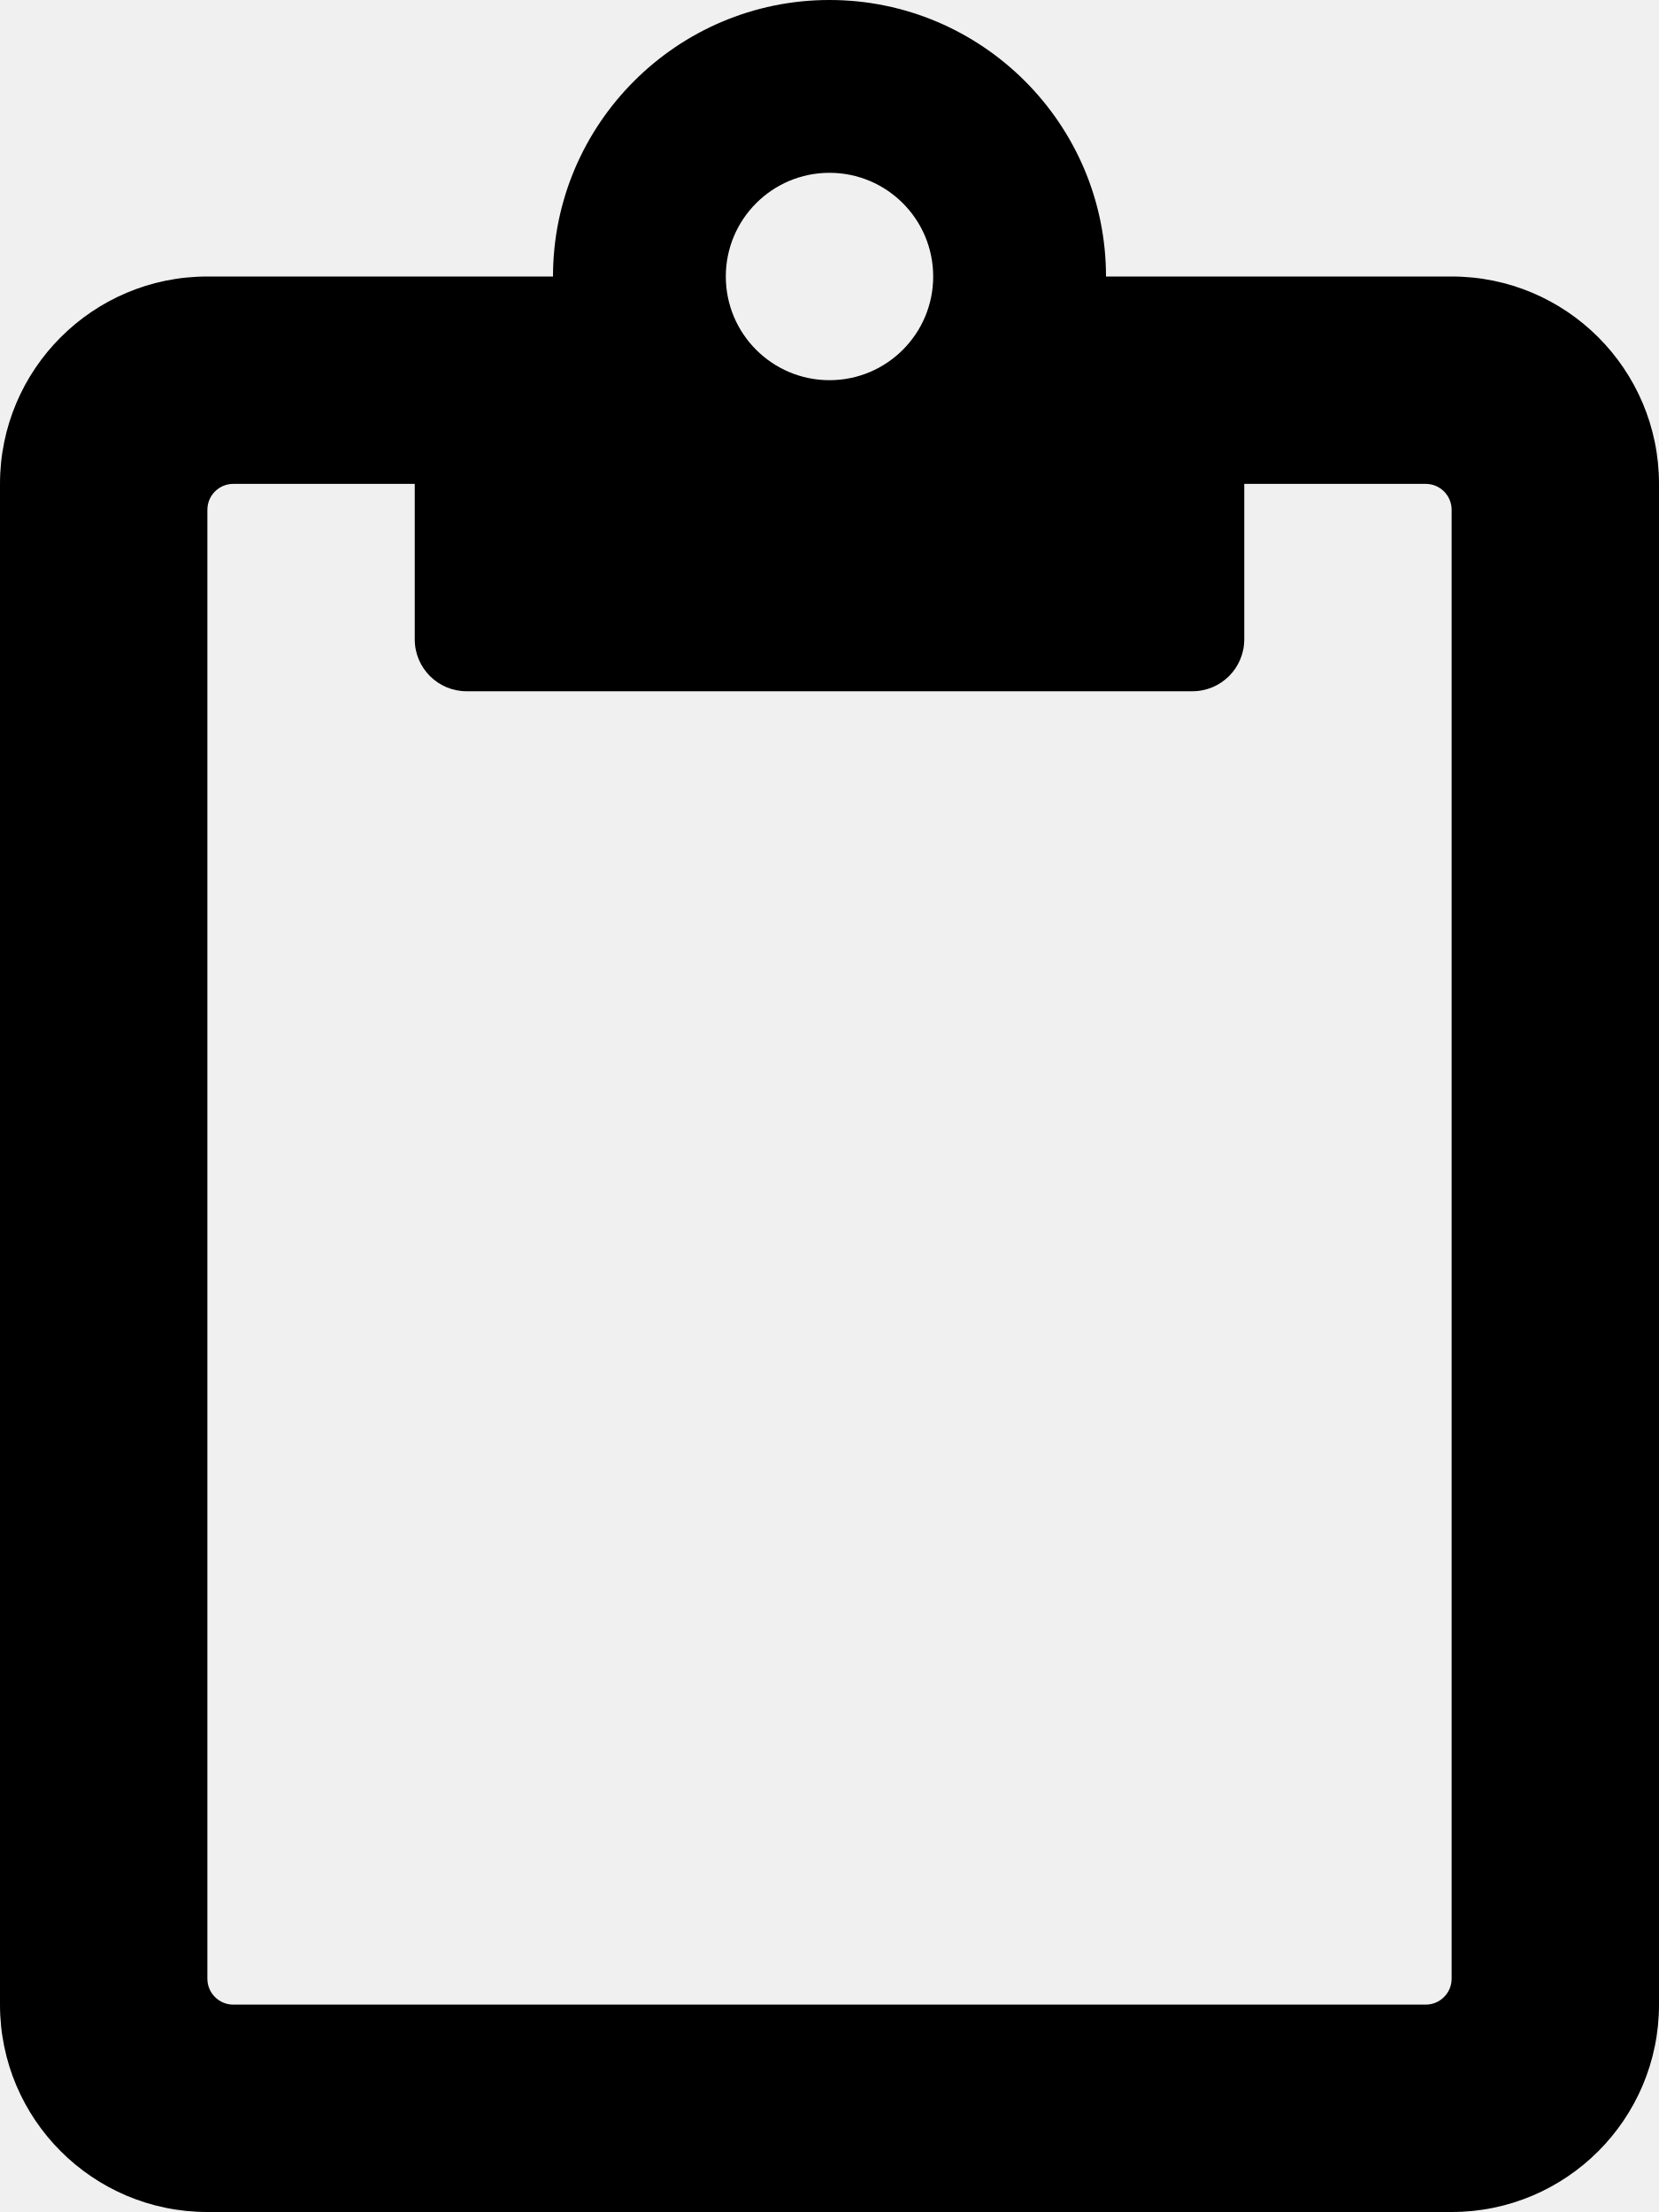
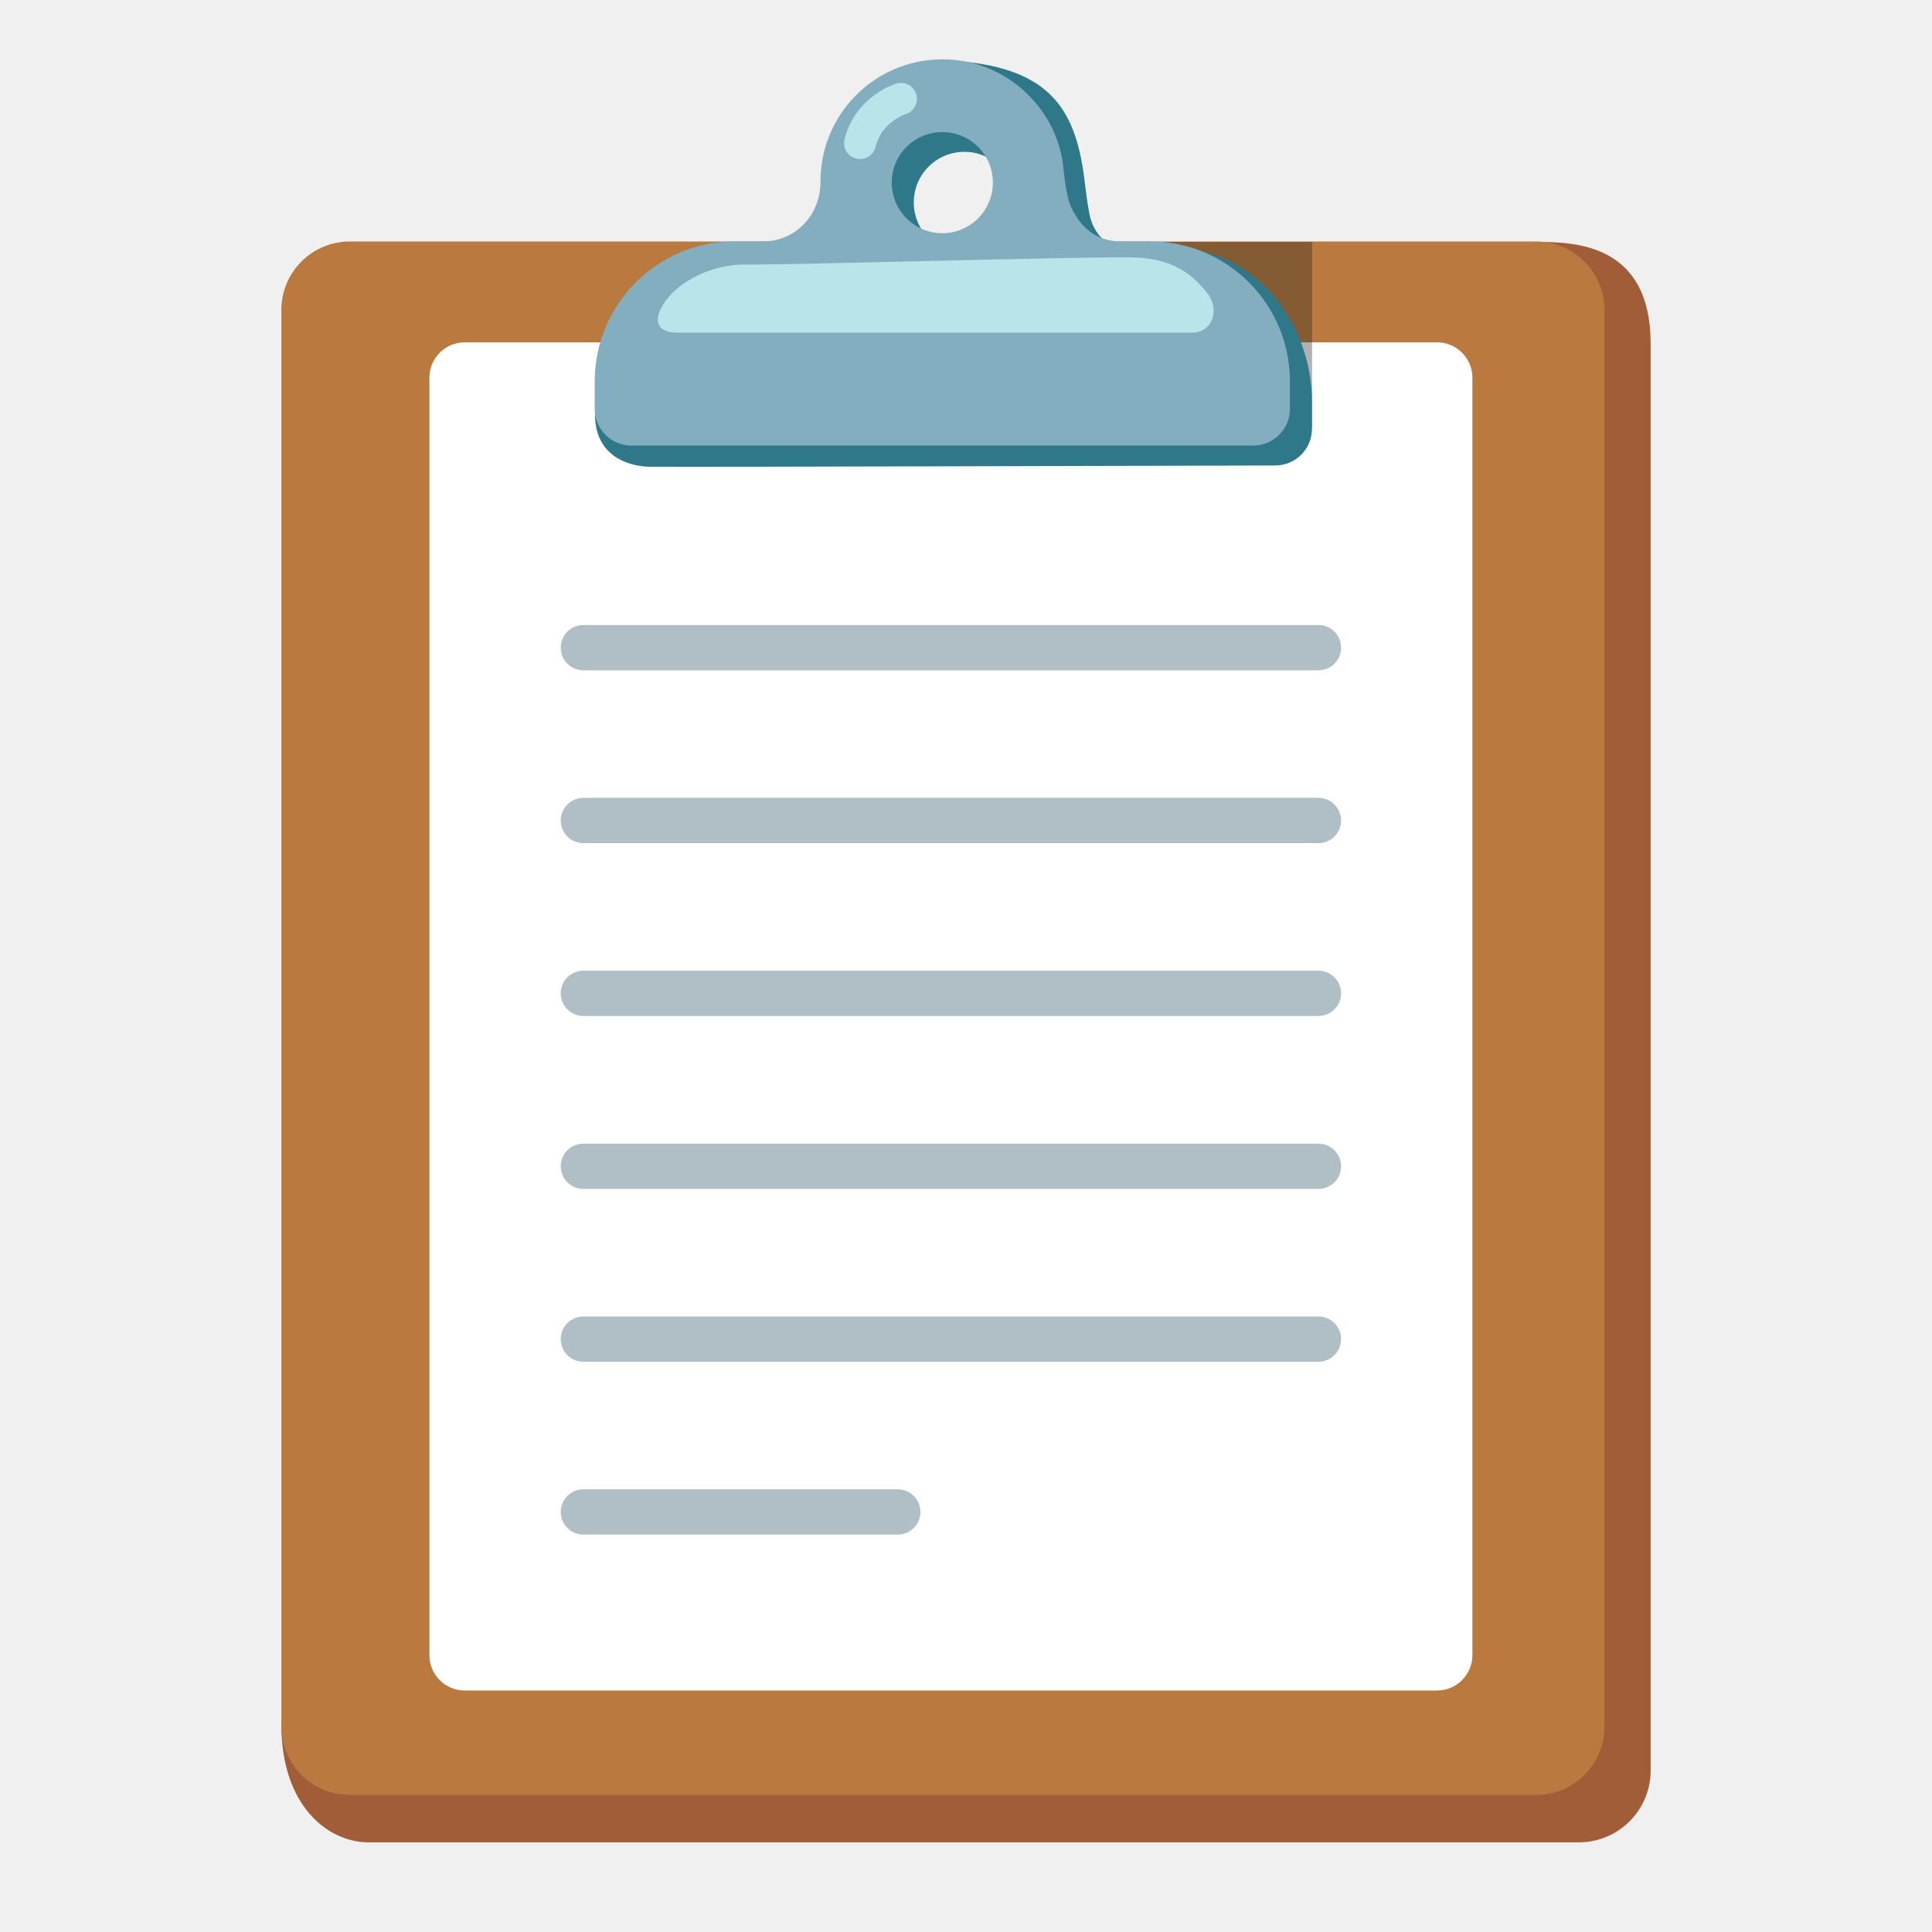
- <svg xmlns="http://www.w3.org/2000/svg" viewBox="0 0 384 512">
-   <path d="M336 64h-80c0-35.29-28.71-64-64-64s-64 28.71-64 64H48C21.49 64 0 85.49 0 112v352c0 26.51 21.49 48 48 48h288c26.51 0 48-21.49 48-48V112c0-26.51-21.49-48-48-48zm-6 400H54a6 6 0 0 1-6-6V118a6 6 0 0 1 6-6h42v36c0 6.627 5.373 12 12 12h168c6.627 0 12-5.373 12-12v-36h42a6 6 0 0 1 6 6v340a6 6 0 0 1-6 6zM192 40c13.255 0 24 10.745 24 24s-10.745 24-24 24-24-10.745-24-24 10.745-24 24-24" />
+ <svg xmlns="http://www.w3.org/2000/svg" version="1.1" id="Layer_3" x="0px" y="0px" viewBox="0 0 128 128" style="enable-background:new 0 0 128 128;" xml:space="preserve">
+   <g>
+     <g>
+       <path style="fill:#A15D38;" d="M18.64,114.25l83.27-98.22c2.63,0,7.45,0.24,7.45,6.74v94.53c0,2.63-2.13,4.76-4.76,4.76H24.42    C21.79,122.07,18.64,119.71,18.64,114.25z" />
+       <path style="fill:#BA793E;" d="M18.64,114.38V20.54c0-2.51,2.03-4.54,4.54-4.54h78.58c2.51,0,4.54,2.03,4.54,4.54v93.84    c0,2.51-2.03,4.54-4.54,4.54H23.18C20.67,118.92,18.64,116.89,18.64,114.38z" />
+       <g>
+         <path style="fill:#FFFFFF;" d="M28.45,109.66V25.02c0-1.29,1.05-2.34,2.34-2.34h64.42c1.29,0,2.34,1.05,2.34,2.34v84.64     c0,1.29-1.05,2.34-2.34,2.34H30.79C29.5,112,28.45,110.96,28.45,109.66z" />
+         <g>
+           <g>
+             <g>
+               <line style="fill:none;stroke:#B0BEC5;stroke-width:3;stroke-linecap:round;stroke-miterlimit:10;" x1="38.65" y1="54.36" x2="87.35" y2="54.36" />
+               <line style="fill:none;stroke:#B0BEC5;stroke-width:3;stroke-linecap:round;stroke-miterlimit:10;" x1="38.65" y1="42.91" x2="87.35" y2="42.91" />
+               <line style="fill:none;stroke:#B0BEC5;stroke-width:3;stroke-linecap:round;stroke-miterlimit:10;" x1="38.65" y1="65.81" x2="87.35" y2="65.81" />
+               <line style="fill:none;stroke:#B0BEC5;stroke-width:3;stroke-linecap:round;stroke-miterlimit:10;" x1="38.65" y1="77.27" x2="87.35" y2="77.27" />
+               <line style="fill:none;stroke:#B0BEC5;stroke-width:3;stroke-linecap:round;stroke-miterlimit:10;" x1="38.65" y1="88.72" x2="87.35" y2="88.72" />
+               <line style="fill:none;stroke:#B0BEC5;stroke-width:3;stroke-linecap:round;stroke-miterlimit:10;" x1="38.65" y1="100.17" x2="59.48" y2="100.17" />
+             </g>
+           </g>
+         </g>
+       </g>
+     </g>
+     <polygon style="opacity:0.35;fill:#212121;" points="86.93,28.4 86.93,16.03 72.95,16.03 81.66,28.4  " />
+     <g>
+       <path style="fill:#2F7889;" d="M78.01,16.49l-3.22-0.05c-2.14,0-2.54-1.9-2.62-2.3c-0.11-0.52-0.25-1.67-0.31-2.13    c-0.54-4.49-2.08-7.25-7.69-7.89c-4.86-0.55-8.35,4.44-8.35,9.2c0,0.01,0,0.03,0,0.04c0.01,2.15-1.62,3.95-3.77,3.95    c0,0-6.28-1.07-10.77,4.07c-0.84,0.96-1.85,4.92-1.86,6.03c-0.02,3.09,2.65,3.5,3.58,3.51c4.18,0.03,38.23-0.08,41.49-0.08    c1.34,0,2.43-1.09,2.43-2.43v-1.81C86.93,21.46,83.14,16.49,78.01,16.49z M63.89,16.76c-1.85,0-3.35-1.5-3.35-3.35    s1.5-3.35,3.35-3.35c1.85,0,3.35,1.5,3.35,3.35S65.74,16.76,63.89,16.76z" />
+       <path style="fill:#82AEC0;" d="M76.18,15.99h-1.94c-2.14,0-3-1.68-3.27-2.26c-0.39-0.85-0.5-2.58-0.57-3.04    c-0.56-3.53-3.51-6.33-7.06-6.71c-4.86-0.53-8.98,3.27-8.98,8.02c0,0.01,0,0.03,0,0.04c0.01,2.15-1.62,3.95-3.77,3.95h-1.9    c-5.13,0-9.29,4.16-9.29,9.29v1.81c0,1.34,1.09,2.43,2.43,2.43h41.2c1.34,0,2.43-1.09,2.43-2.43v-1.81    C85.47,20.15,81.31,15.99,76.18,15.99z M62.43,15.45c-1.85,0-3.35-1.5-3.35-3.35s1.5-3.35,3.35-3.35s3.35,1.5,3.35,3.35    S64.28,15.45,62.43,15.45z" />
+       <path style="fill:#B9E4EA;" d="M78.97,22.04H44.89c-1.3,0-1.64-0.73-0.97-1.84c0.98-1.61,3.32-2.67,5.32-2.67    c4.34,0,20-0.48,25.51-0.48c2.69,0,4.09,0.9,5.26,2.4C80.84,20.53,80.32,22.04,78.97,22.04z" />
+       <path style="fill:none;stroke:#B9E4EA;stroke-width:2.116;stroke-linecap:round;stroke-miterlimit:10;" d="M56.98,9.48    c0.56-2.28,2.71-2.93,2.71-2.93" />
+     </g>
+   </g>
</svg>
